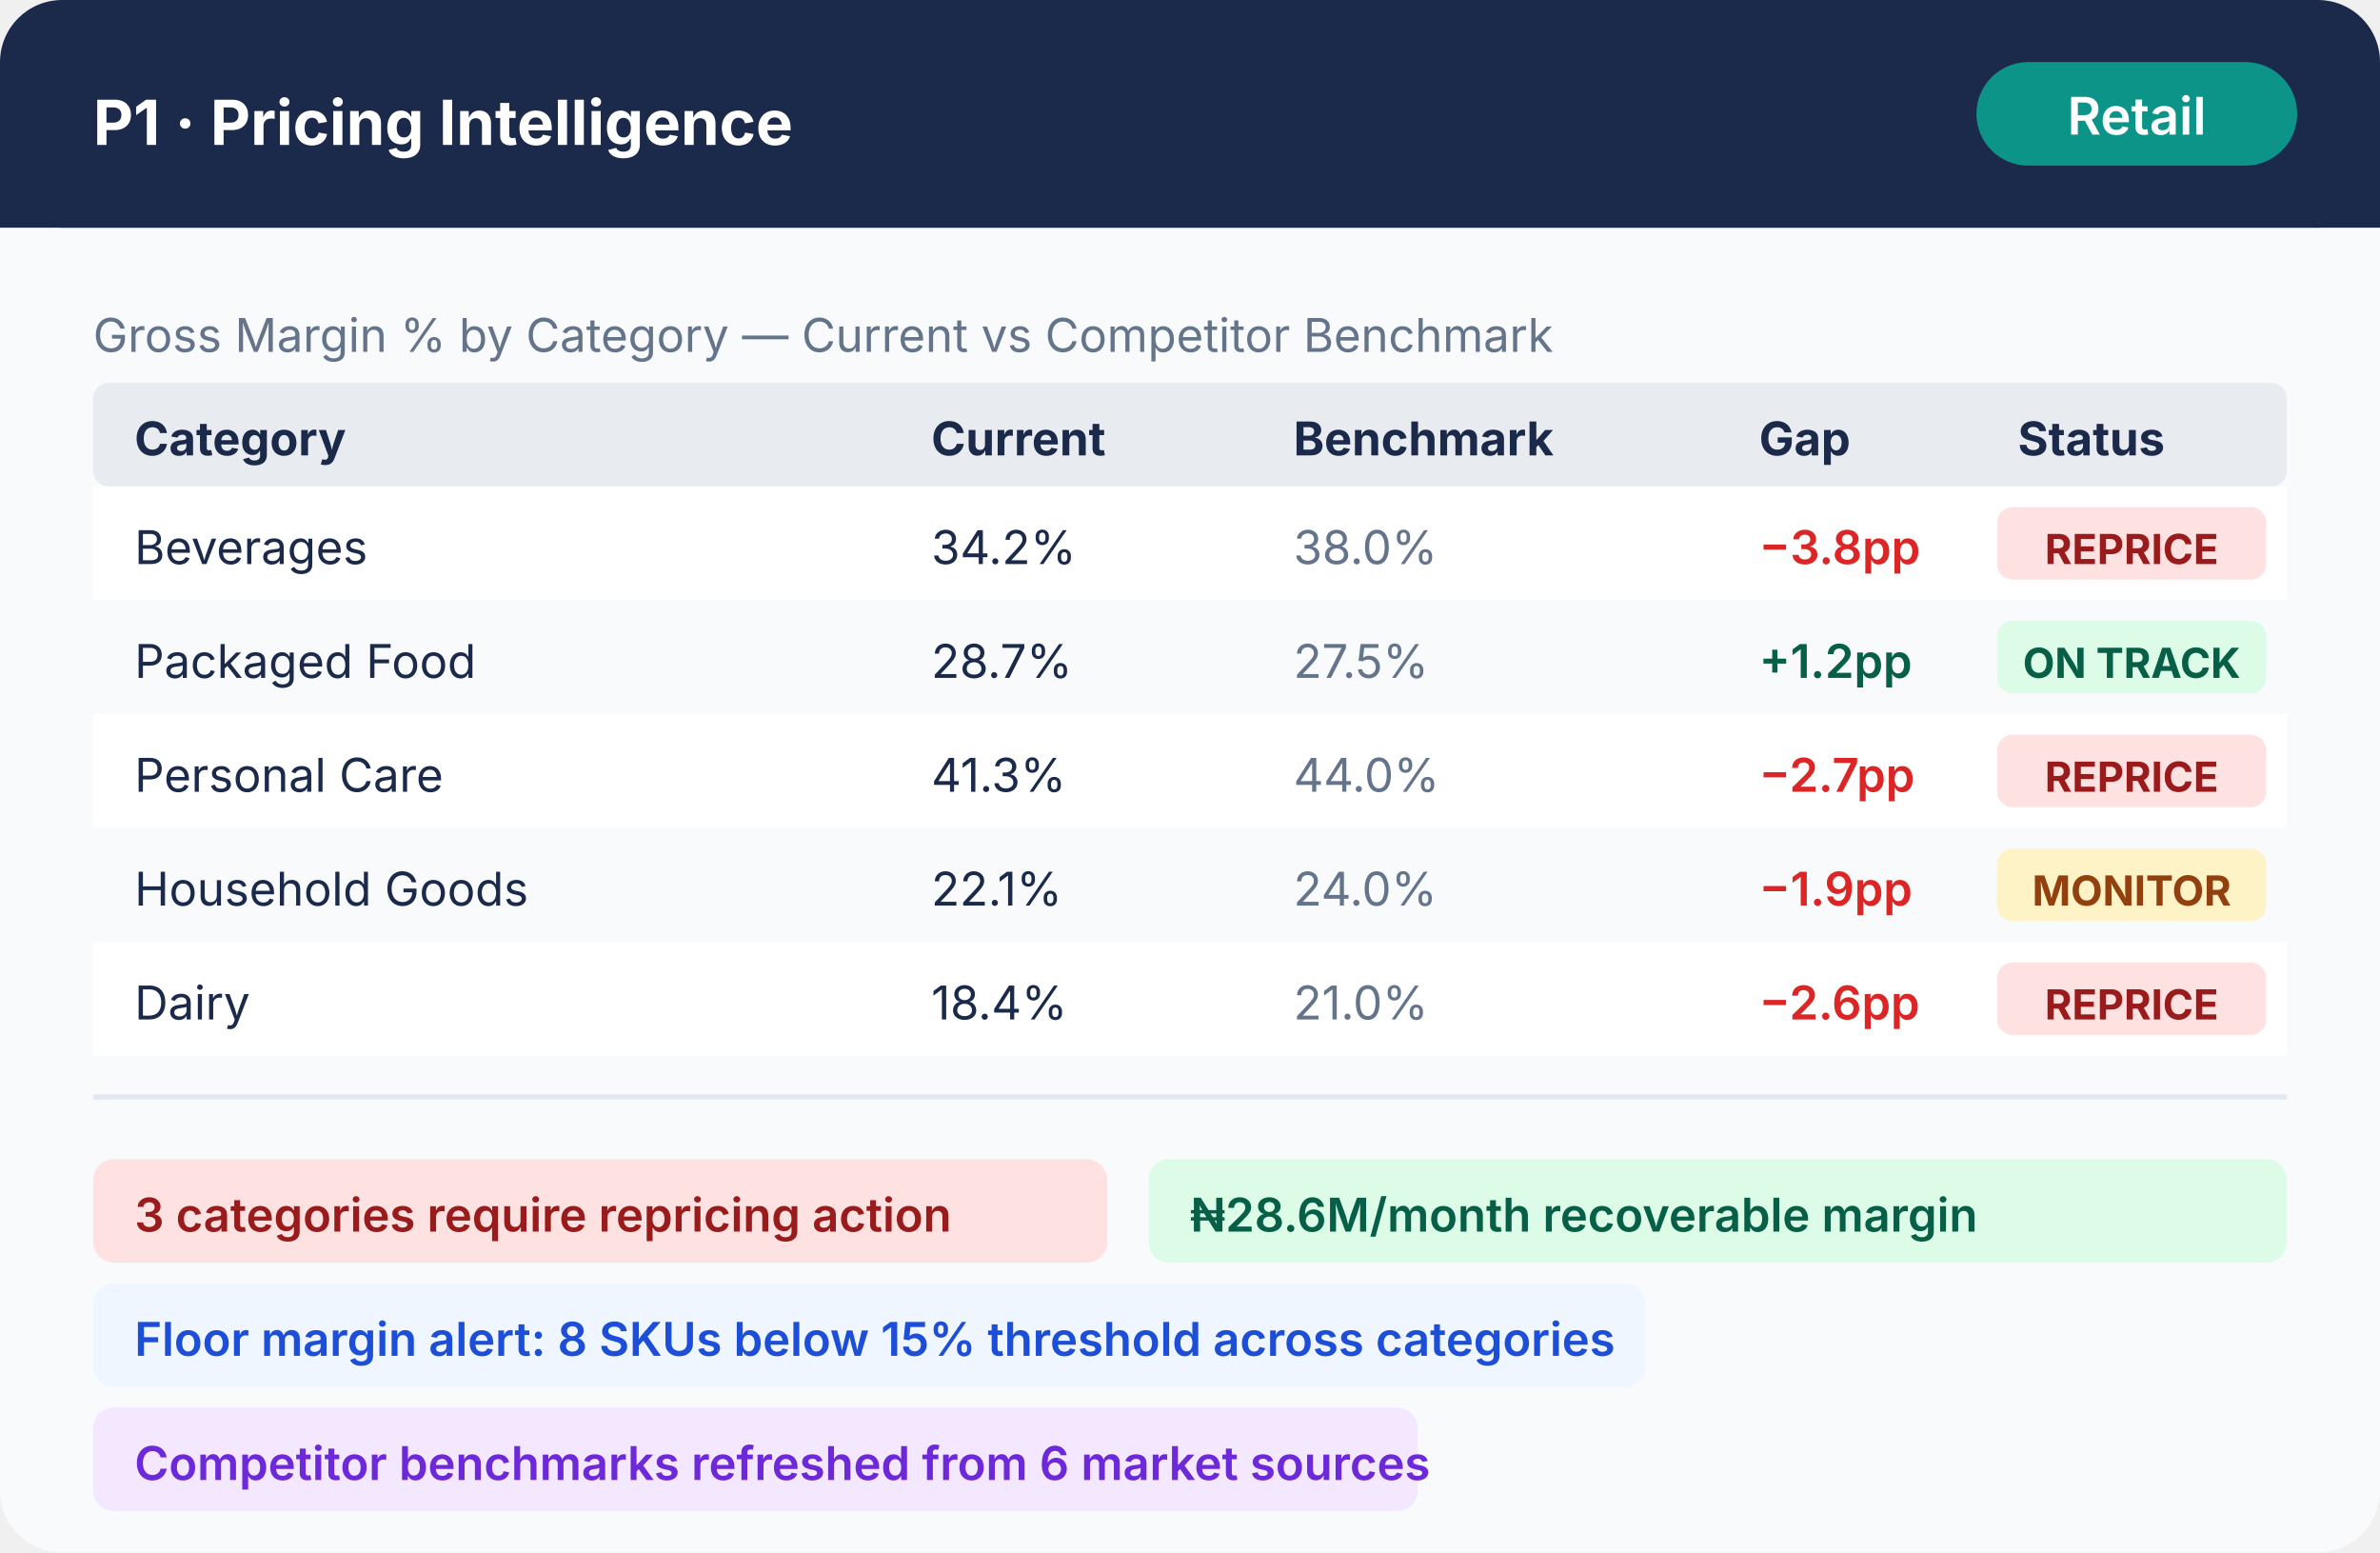
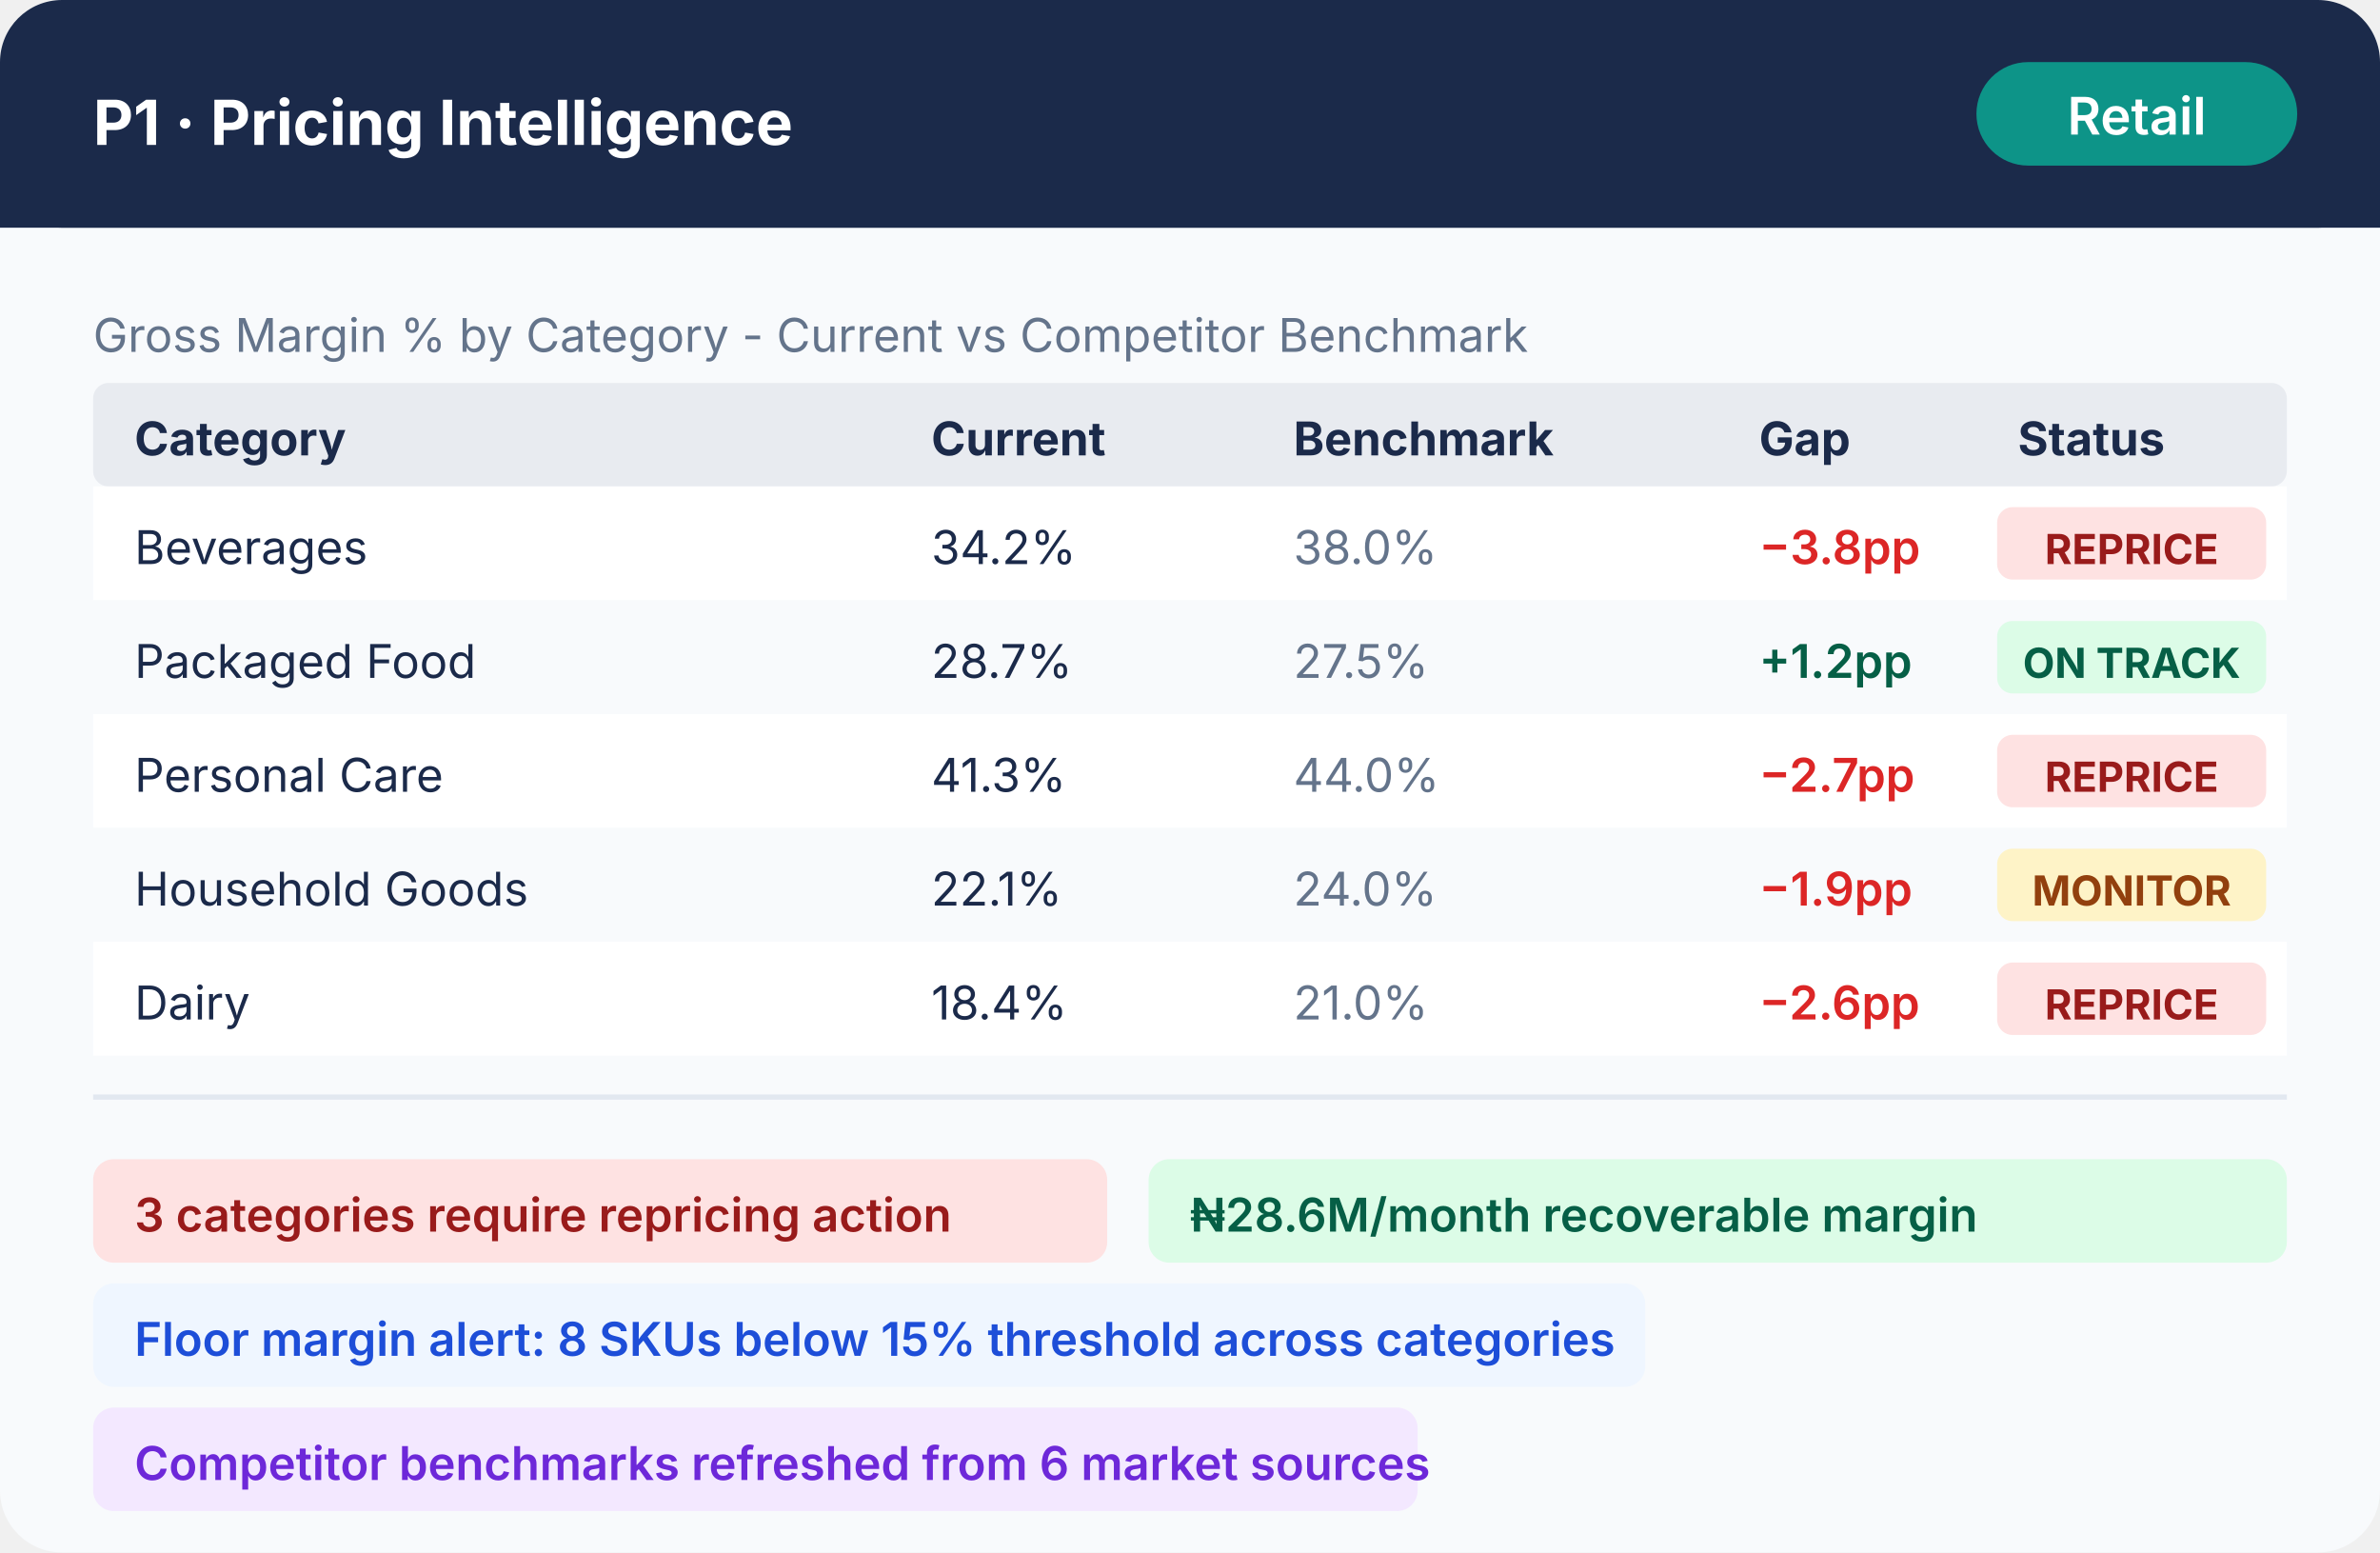
<svg xmlns="http://www.w3.org/2000/svg" viewBox="0 0 460 300" font-family="system-ui, -apple-system, sans-serif">
  <rect width="460" height="300" fill="#F8FAFC" rx="12" />
  <rect width="460" height="44" fill="#1B2A4A" rx="12" />
  <rect y="32" width="460" height="12" fill="#1B2A4A" />
  <text x="18" y="28" font-size="12" font-weight="700" fill="white">P1 · Pricing Intelligence</text>
  <rect x="382" y="12" width="62" height="20" fill="#0D9488" rx="10" />
  <text x="413" y="26" text-anchor="middle" font-size="10" font-weight="600" fill="white">Retail</text>
-   <text x="18" y="68" font-size="9" fill="#64748B">Gross Margin % by Category — Current vs Competitor Benchmark</text>
+   <text x="18" y="68" font-size="9" fill="#64748B">Gross Margin % by Category - Current vs Competitor Benchmark</text>
  <rect x="18" y="74" width="424" height="20" fill="#E8EBF0" rx="3" />
  <text x="26" y="88" font-size="9" font-weight="700" fill="#1B2A4A">Category</text>
  <text x="180" y="88" font-size="9" font-weight="700" fill="#1B2A4A">Current</text>
  <text x="250" y="88" font-size="9" font-weight="700" fill="#1B2A4A">Benchmark</text>
  <text x="340" y="88" font-size="9" font-weight="700" fill="#1B2A4A">Gap</text>
  <text x="390" y="88" font-size="9" font-weight="700" fill="#1B2A4A">Status</text>
  <rect x="18" y="94" width="424" height="22" fill="white" />
  <text x="26" y="109" font-size="9" fill="#1B2A4A">Beverages</text>
  <text x="180" y="109" font-size="9" fill="#1B2A4A">34.2%</text>
  <text x="250" y="109" font-size="9" fill="#64748B">38.0%</text>
  <text x="340" y="109" font-size="9" fill="#DC2626" font-weight="600">−3.8pp</text>
  <rect x="386" y="98" width="52" height="14" fill="#FEE2E2" rx="3" />
  <text x="412" y="109" text-anchor="middle" font-size="8" fill="#991B1B" font-weight="700">REPRICE</text>
  <rect x="18" y="116" width="424" height="22" fill="#F8FAFC" />
  <text x="26" y="131" font-size="9" fill="#1B2A4A">Packaged Food</text>
  <text x="180" y="131" font-size="9" fill="#1B2A4A">28.7%</text>
  <text x="250" y="131" font-size="9" fill="#64748B">27.5%</text>
  <text x="340" y="131" font-size="9" fill="#065F46" font-weight="600">+1.2pp</text>
  <rect x="386" y="120" width="52" height="14" fill="#DCFCE7" rx="3" />
  <text x="412" y="131" text-anchor="middle" font-size="8" fill="#065F46" font-weight="700">ON TRACK</text>
  <rect x="18" y="138" width="424" height="22" fill="white" />
  <text x="26" y="153" font-size="9" fill="#1B2A4A">Personal Care</text>
  <text x="180" y="153" font-size="9" fill="#1B2A4A">41.3%</text>
  <text x="250" y="153" font-size="9" fill="#64748B">44.0%</text>
  <text x="340" y="153" font-size="9" fill="#DC2626" font-weight="600">−2.7pp</text>
  <rect x="386" y="142" width="52" height="14" fill="#FEE2E2" rx="3" />
  <text x="412" y="153" text-anchor="middle" font-size="8" fill="#991B1B" font-weight="700">REPRICE</text>
  <rect x="18" y="160" width="424" height="22" fill="#F8FAFC" />
  <text x="26" y="175" font-size="9" fill="#1B2A4A">Household Goods</text>
  <text x="180" y="175" font-size="9" fill="#1B2A4A">22.1%</text>
  <text x="250" y="175" font-size="9" fill="#64748B">24.0%</text>
  <text x="340" y="175" font-size="9" fill="#DC2626" font-weight="600">−1.9pp</text>
  <rect x="386" y="164" width="52" height="14" fill="#FEF3C7" rx="3" />
  <text x="412" y="175" text-anchor="middle" font-size="8" fill="#92400E" font-weight="700">MONITOR</text>
  <rect x="18" y="182" width="424" height="22" fill="white" />
  <text x="26" y="197" font-size="9" fill="#1B2A4A">Dairy</text>
  <text x="180" y="197" font-size="9" fill="#1B2A4A">18.4%</text>
  <text x="250" y="197" font-size="9" fill="#64748B">21.0%</text>
  <text x="340" y="197" font-size="9" fill="#DC2626" font-weight="600">−2.6pp</text>
  <rect x="386" y="186" width="52" height="14" fill="#FEE2E2" rx="3" />
  <text x="412" y="197" text-anchor="middle" font-size="8" fill="#991B1B" font-weight="700">REPRICE</text>
  <line x1="18" y1="212" x2="442" y2="212" stroke="#E2E8F0" stroke-width="1" />
  <rect x="18" y="224" width="196" height="20" fill="#FEE2E2" rx="4" />
  <text x="26" y="238" font-size="9" fill="#991B1B" font-weight="600">3 categories require repricing action</text>
  <rect x="222" y="224" width="220" height="20" fill="#DCFCE7" rx="4" />
  <text x="230" y="238" font-size="9" fill="#065F46" font-weight="600">₦28.6M/month recoverable margin</text>
  <rect x="18" y="248" width="300" height="20" fill="#EFF6FF" rx="4" />
  <text x="26" y="262" font-size="9" fill="#1D4ED8" font-weight="600">Floor margin alert: 8 SKUs below 15% threshold across categories</text>
  <rect x="18" y="272" width="256" height="20" fill="#F3E8FF" rx="4" />
  <text x="26" y="286" font-size="9" fill="#6D28D9" font-weight="600">Competitor benchmarks refreshed from 6 market sources</text>
</svg>
